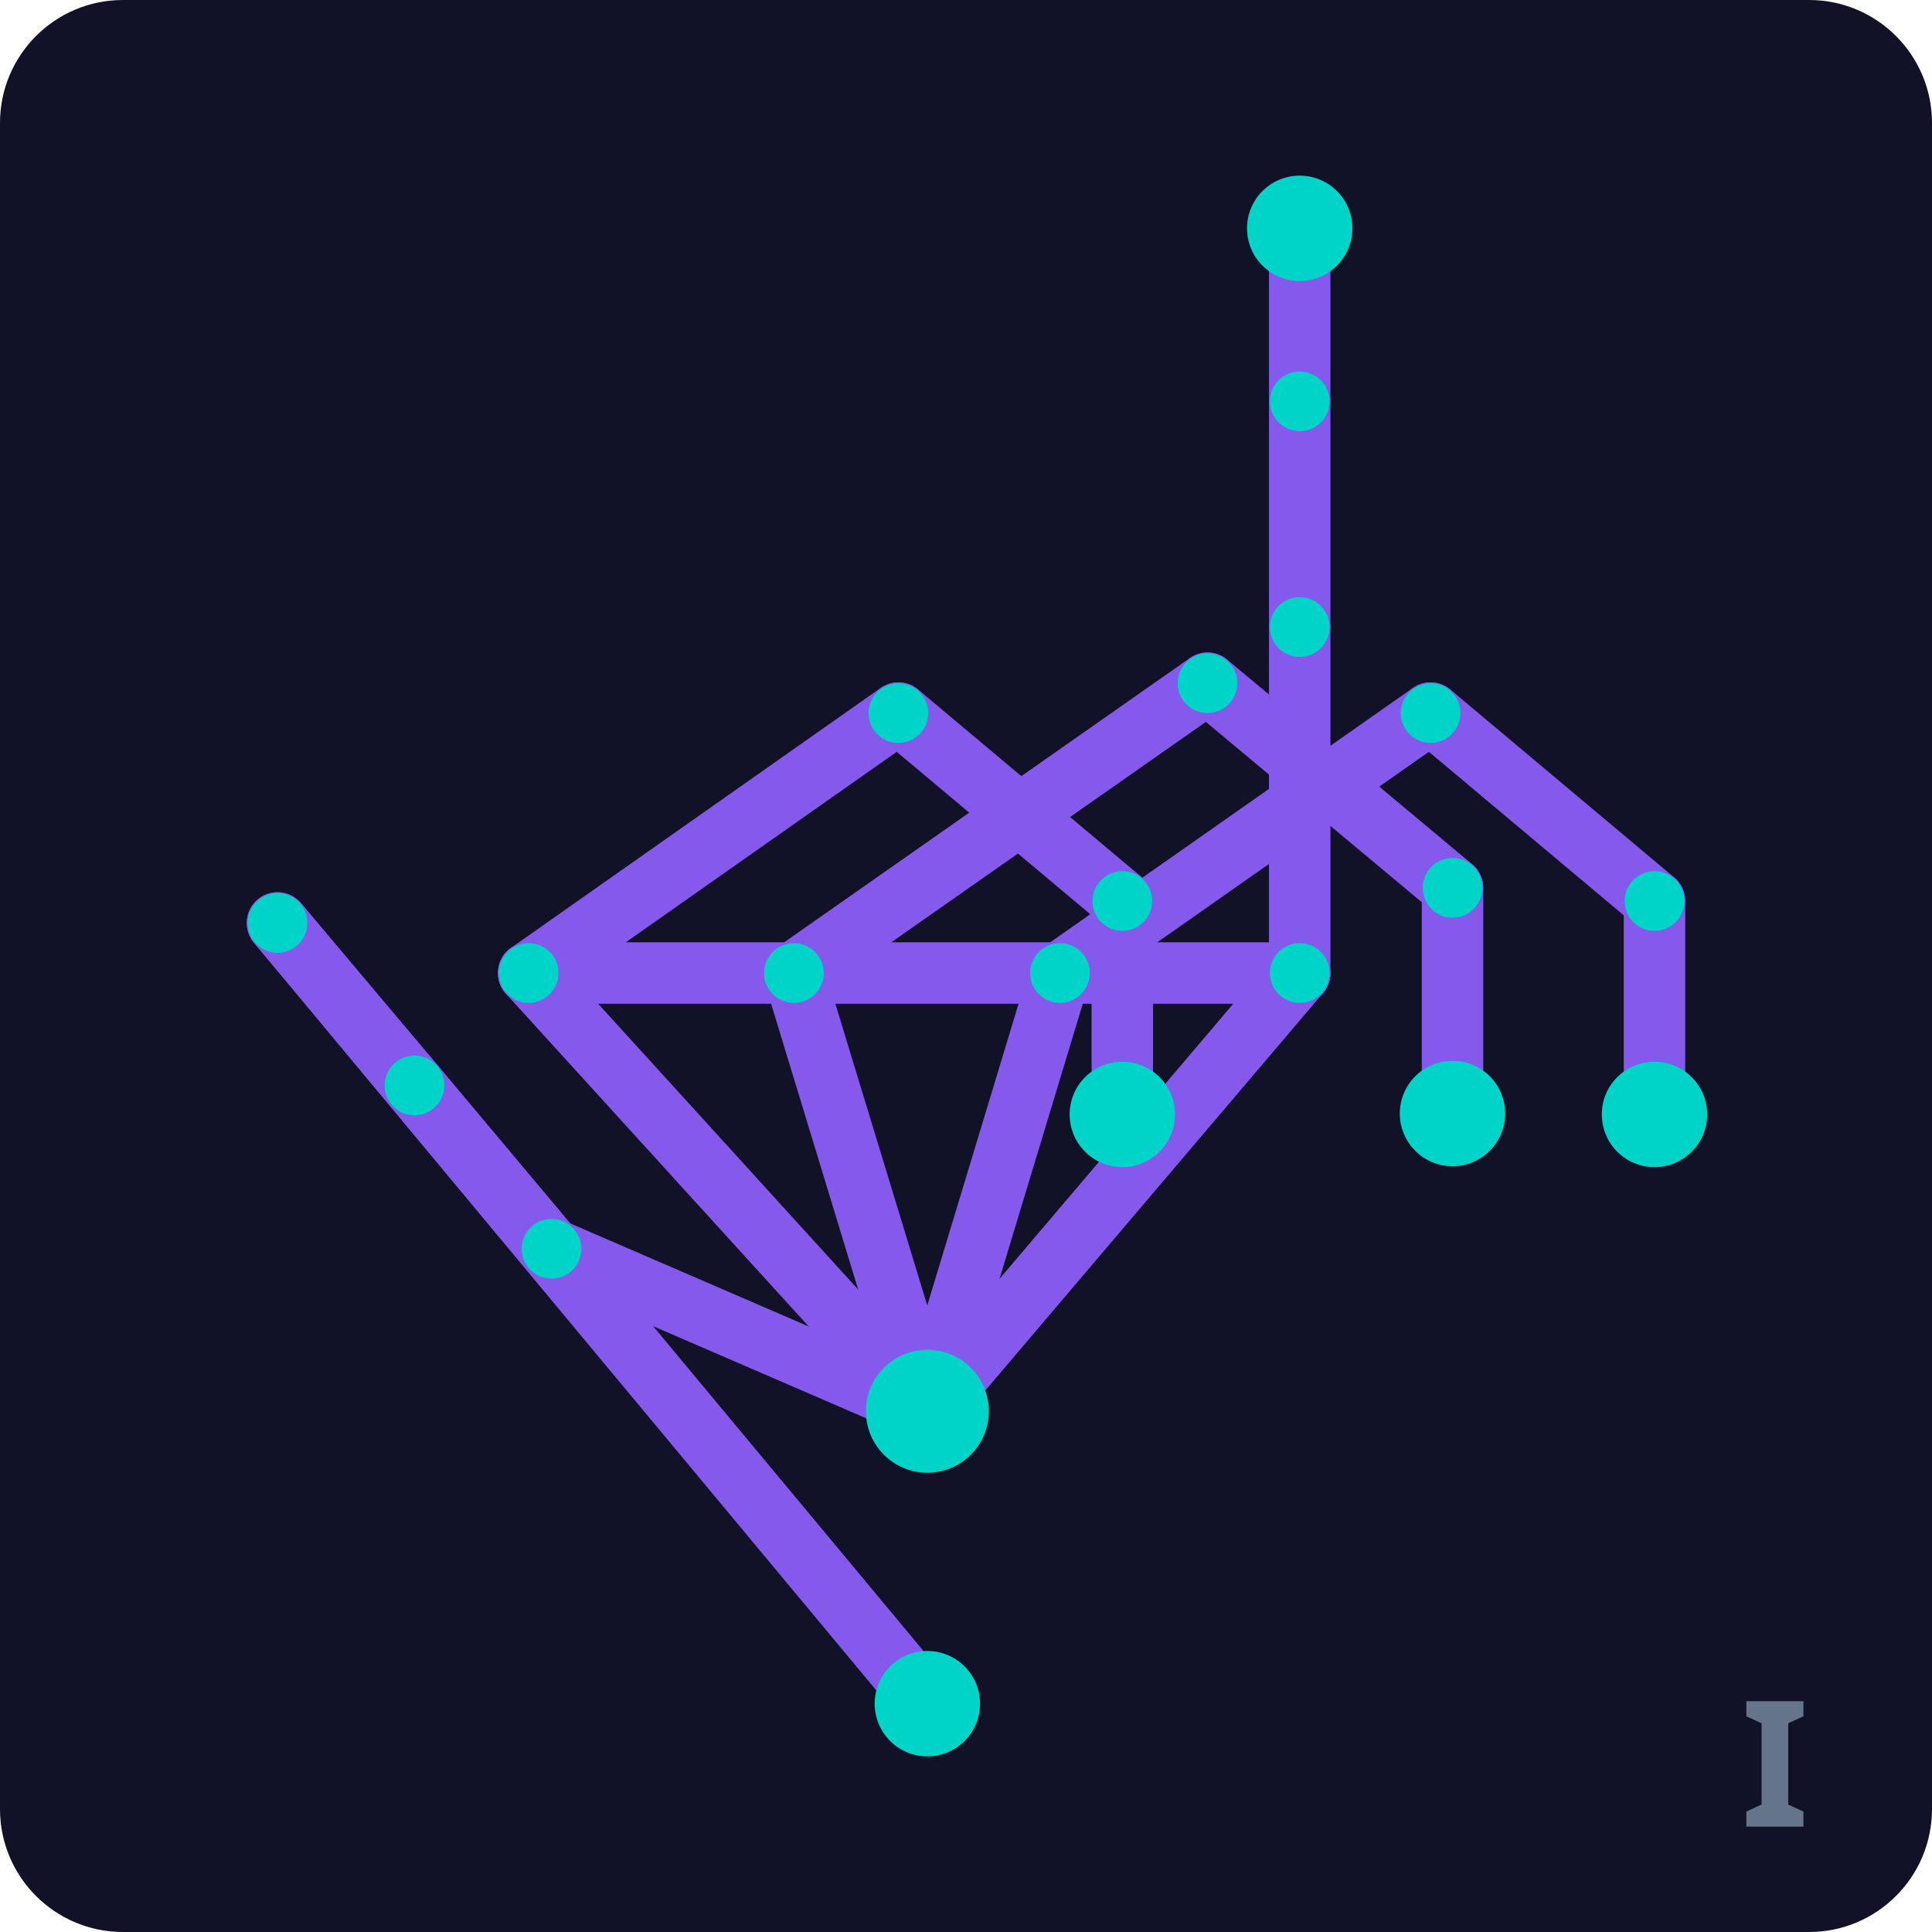
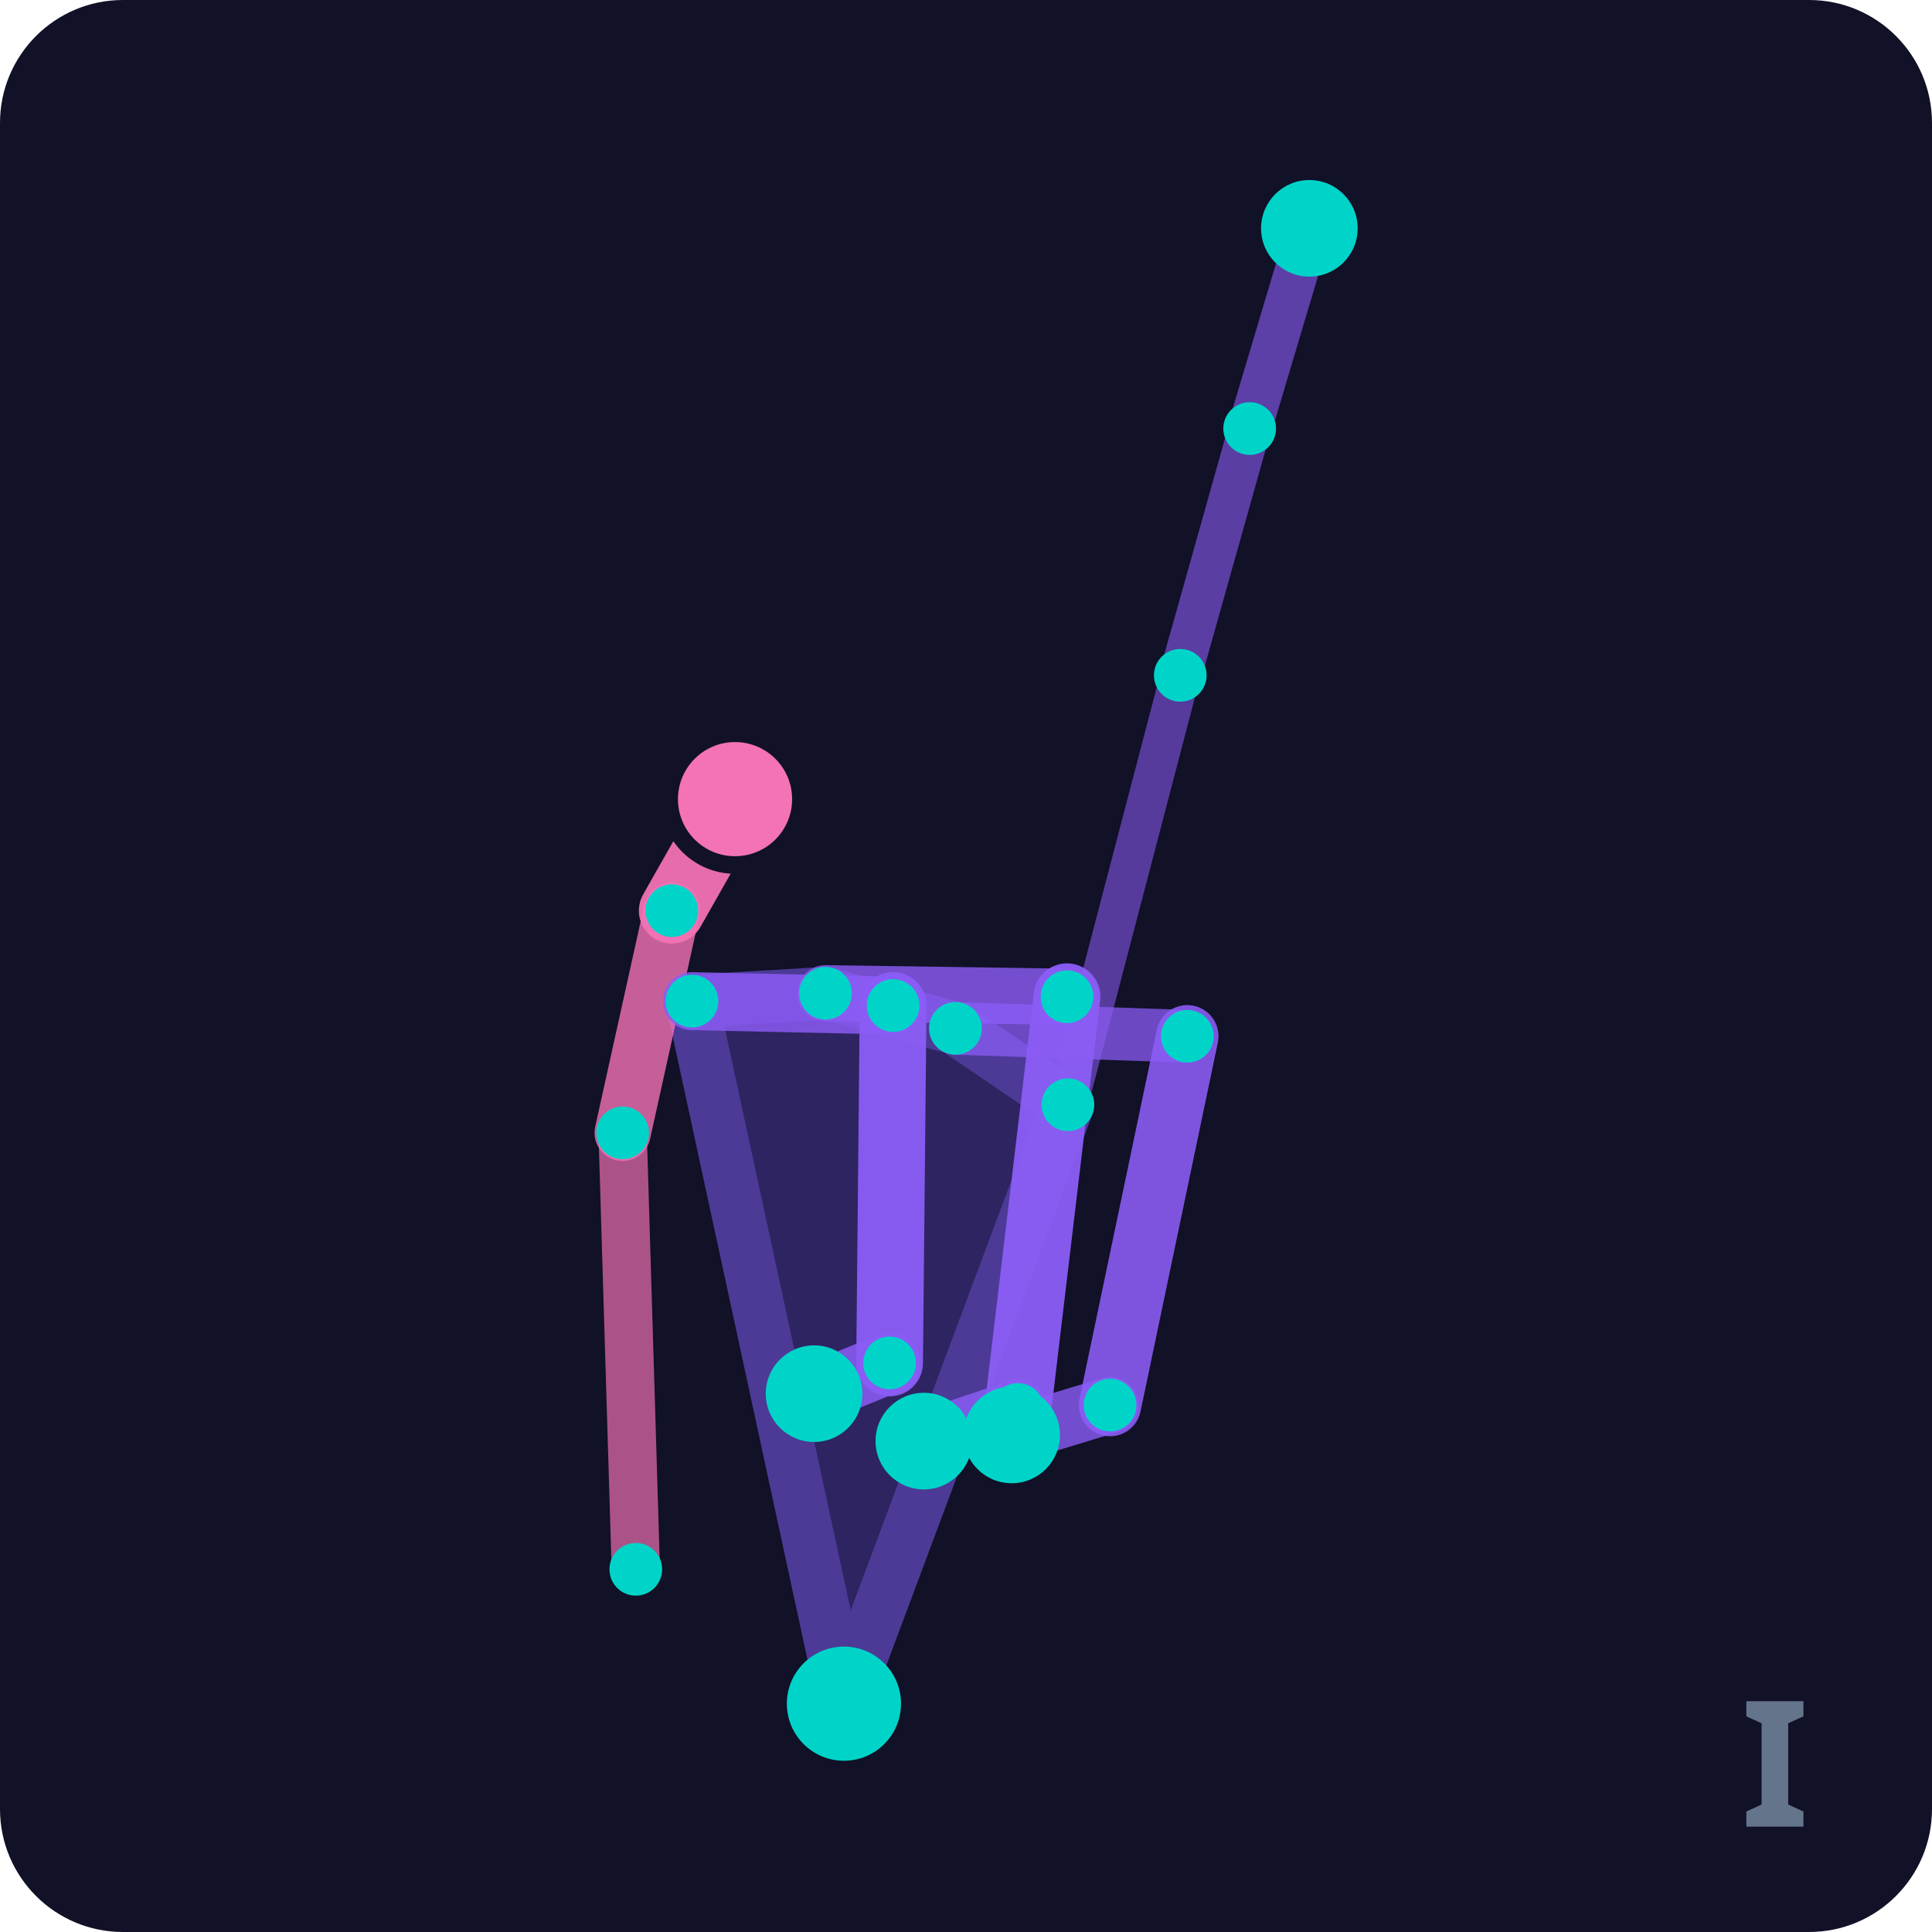
<svg xmlns="http://www.w3.org/2000/svg" viewBox="0 0 220 220" width="220" height="220" role="img" aria-label="ASL handshape for I">
  <rect width="220" height="220" rx="14" fill="#111127" />
-   <g stroke="#8b5cf6" stroke-width="7" stroke-linecap="round" opacity="0.95">
-     <line x1="105.6" y1="160.7" x2="62.8" y2="142.2" />
-     <line x1="62.8" y1="142.2" x2="47.2" y2="123.6" />
-     <line x1="47.2" y1="123.6" x2="31.6" y2="105.1" />
-     <line x1="31.6" y1="105.1" x2="105.6" y2="194.0" />
-     <line x1="105.6" y1="160.7" x2="60.2" y2="110.8" />
-     <line x1="60.2" y1="110.8" x2="102.3" y2="81.2" />
-     <line x1="102.3" y1="81.2" x2="127.8" y2="102.6" />
-     <line x1="127.8" y1="102.6" x2="127.8" y2="126.9" />
-     <line x1="105.6" y1="160.7" x2="90.4" y2="110.8" />
-     <line x1="90.4" y1="110.8" x2="137.5" y2="77.8" />
-     <line x1="137.5" y1="77.8" x2="165.4" y2="101.1" />
-     <line x1="165.4" y1="101.1" x2="165.4" y2="126.8" />
-     <line x1="105.6" y1="160.7" x2="120.7" y2="110.8" />
-     <line x1="120.7" y1="110.8" x2="162.9" y2="81.2" />
-     <line x1="162.9" y1="81.2" x2="188.4" y2="102.6" />
-     <line x1="188.4" y1="102.6" x2="188.4" y2="126.9" />
-     <line x1="105.6" y1="160.7" x2="148.0" y2="110.8" />
-     <line x1="148.0" y1="110.8" x2="148.0" y2="71.4" />
-     <line x1="148.0" y1="71.4" x2="148.0" y2="45.7" />
-     <line x1="148.0" y1="45.7" x2="148.0" y2="26.0" />
-     <line x1="60.2" y1="110.8" x2="90.4" y2="110.8" />
-     <line x1="90.4" y1="110.8" x2="120.7" y2="110.8" />
-     <line x1="120.7" y1="110.8" x2="148.0" y2="110.8" />
+   <polygon points="96.1,194.0 78.8,114.0 94.0,113.1 108.8,117.1 121.6,125.8" fill="#2e2461" stroke="#4c3a96" stroke-width="6" stroke-linejoin="round" />
+   <line x1="121.6" y1="125.8" x2="134.4" y2="76.9" stroke="#8b5cf6" stroke-width="4.5" stroke-linecap="round" opacity="0.57" />
+   <line x1="134.4" y1="76.9" x2="142.3" y2="48.8" stroke="#8b5cf6" stroke-width="4.8" stroke-linecap="round" opacity="0.60" />
+   <line x1="142.3" y1="48.8" x2="149.1" y2="26.0" stroke="#8b5cf6" stroke-width="5.0" stroke-linecap="round" opacity="0.62" />
+   <line x1="108.8" y1="117.1" x2="135.2" y2="118.0" stroke="#8b5cf6" stroke-width="6.0" stroke-linecap="round" opacity="0.75" />
+   <line x1="135.2" y1="118.0" x2="126.4" y2="160.0" stroke="#8b5cf6" stroke-width="7.1" stroke-linecap="round" opacity="0.89" />
+   <line x1="126.4" y1="160.0" x2="115.2" y2="163.4" stroke="#8b5cf6" stroke-width="6.4" stroke-linecap="round" opacity="0.80" />
+   <line x1="72.4" y1="178.7" x2="70.9" y2="129.0" stroke="#f472b6" stroke-width="5.5" stroke-linecap="round" opacity="0.68" />
+   <line x1="70.9" y1="129.0" x2="76.5" y2="103.7" stroke="#f472b6" stroke-width="6.4" stroke-linecap="round" opacity="0.80" />
+   <line x1="76.5" y1="103.7" x2="83.7" y2="91.0" stroke="#f472b6" stroke-width="7.5" stroke-linecap="round" opacity="0.94" />
+   <line x1="94.0" y1="113.1" x2="121.5" y2="113.5" stroke="#8b5cf6" stroke-width="6.4" stroke-linecap="round" opacity="0.81" />
+   <line x1="121.5" y1="113.5" x2="115.9" y2="160.5" stroke="#8b5cf6" stroke-width="7.6" stroke-linecap="round" opacity="0.95" />
+   <line x1="115.9" y1="160.5" x2="105.2" y2="164.1" stroke="#8b5cf6" stroke-width="6.8" stroke-linecap="round" opacity="0.85" />
+   <line x1="78.8" y1="114.0" x2="101.7" y2="114.5" stroke="#8b5cf6" stroke-width="6.6" stroke-linecap="round" opacity="0.83" />
+   <line x1="101.7" y1="114.5" x2="101.3" y2="155.2" stroke="#8b5cf6" stroke-width="7.6" stroke-linecap="round" opacity="0.95" />
+   <line x1="101.3" y1="155.2" x2="92.7" y2="158.7" stroke="#8b5cf6" stroke-width="6.9" stroke-linecap="round" opacity="0.86" />
+   <g fill="#00d4c8">
+     <circle cx="96.1" cy="194.0" r="6.5" />
+     <circle cx="72.4" cy="178.7" r="3.0" />
+     <circle cx="70.9" cy="129.0" r="3.0" />
+     <circle cx="76.5" cy="103.7" r="3.0" />
+     <circle cx="78.8" cy="114.0" r="3.0" />
+     <circle cx="101.7" cy="114.5" r="3.0" />
+     <circle cx="101.3" cy="155.2" r="3.0" />
+     <circle cx="92.7" cy="158.7" r="5.5" />
+     <circle cx="94.0" cy="113.1" r="3.0" />
+     <circle cx="121.5" cy="113.5" r="3.0" />
+     <circle cx="115.9" cy="160.5" r="3.0" />
+     <circle cx="105.2" cy="164.1" r="5.5" />
+     <circle cx="108.8" cy="117.1" r="3.0" />
+     <circle cx="135.2" cy="118.0" r="3.0" />
+     <circle cx="126.4" cy="160.0" r="3.0" />
+     <circle cx="115.2" cy="163.4" r="5.5" />
+     <circle cx="121.6" cy="125.8" r="3.0" />
+     <circle cx="134.4" cy="76.9" r="3.0" />
+     <circle cx="142.3" cy="48.8" r="3.0" />
+     <circle cx="149.1" cy="26.0" r="5.5" />
  </g>
-   <g fill="#00d4c8">
-     <circle cx="105.6" cy="160.7" r="7.0" />
-     <circle cx="62.8" cy="142.2" r="3.4" />
-     <circle cx="47.2" cy="123.6" r="3.4" />
-     <circle cx="31.6" cy="105.1" r="3.4" />
-     <circle cx="105.6" cy="194.0" r="6.0" />
-     <circle cx="60.2" cy="110.8" r="3.4" />
-     <circle cx="102.3" cy="81.2" r="3.4" />
-     <circle cx="127.8" cy="102.6" r="3.4" />
-     <circle cx="127.8" cy="126.9" r="6.0" />
-     <circle cx="90.4" cy="110.8" r="3.4" />
-     <circle cx="137.5" cy="77.8" r="3.4" />
-     <circle cx="165.4" cy="101.1" r="3.4" />
-     <circle cx="165.4" cy="126.8" r="6.0" />
-     <circle cx="120.7" cy="110.8" r="3.4" />
-     <circle cx="162.9" cy="81.2" r="3.4" />
-     <circle cx="188.4" cy="102.6" r="3.4" />
-     <circle cx="188.4" cy="126.9" r="6.0" />
-     <circle cx="148.0" cy="110.8" r="3.4" />
-     <circle cx="148.0" cy="71.4" r="3.4" />
-     <circle cx="148.0" cy="45.7" r="3.4" />
-     <circle cx="148.0" cy="26.0" r="6.0" />
-   </g>
+   <circle cx="83.7" cy="91.0" r="7.5" fill="#f472b6" stroke="#111127" stroke-width="2" />
  <text x="206" y="208" text-anchor="end" fill="#64748b" font-family="system-ui, sans-serif" font-size="20" font-weight="600">I</text>
</svg>
